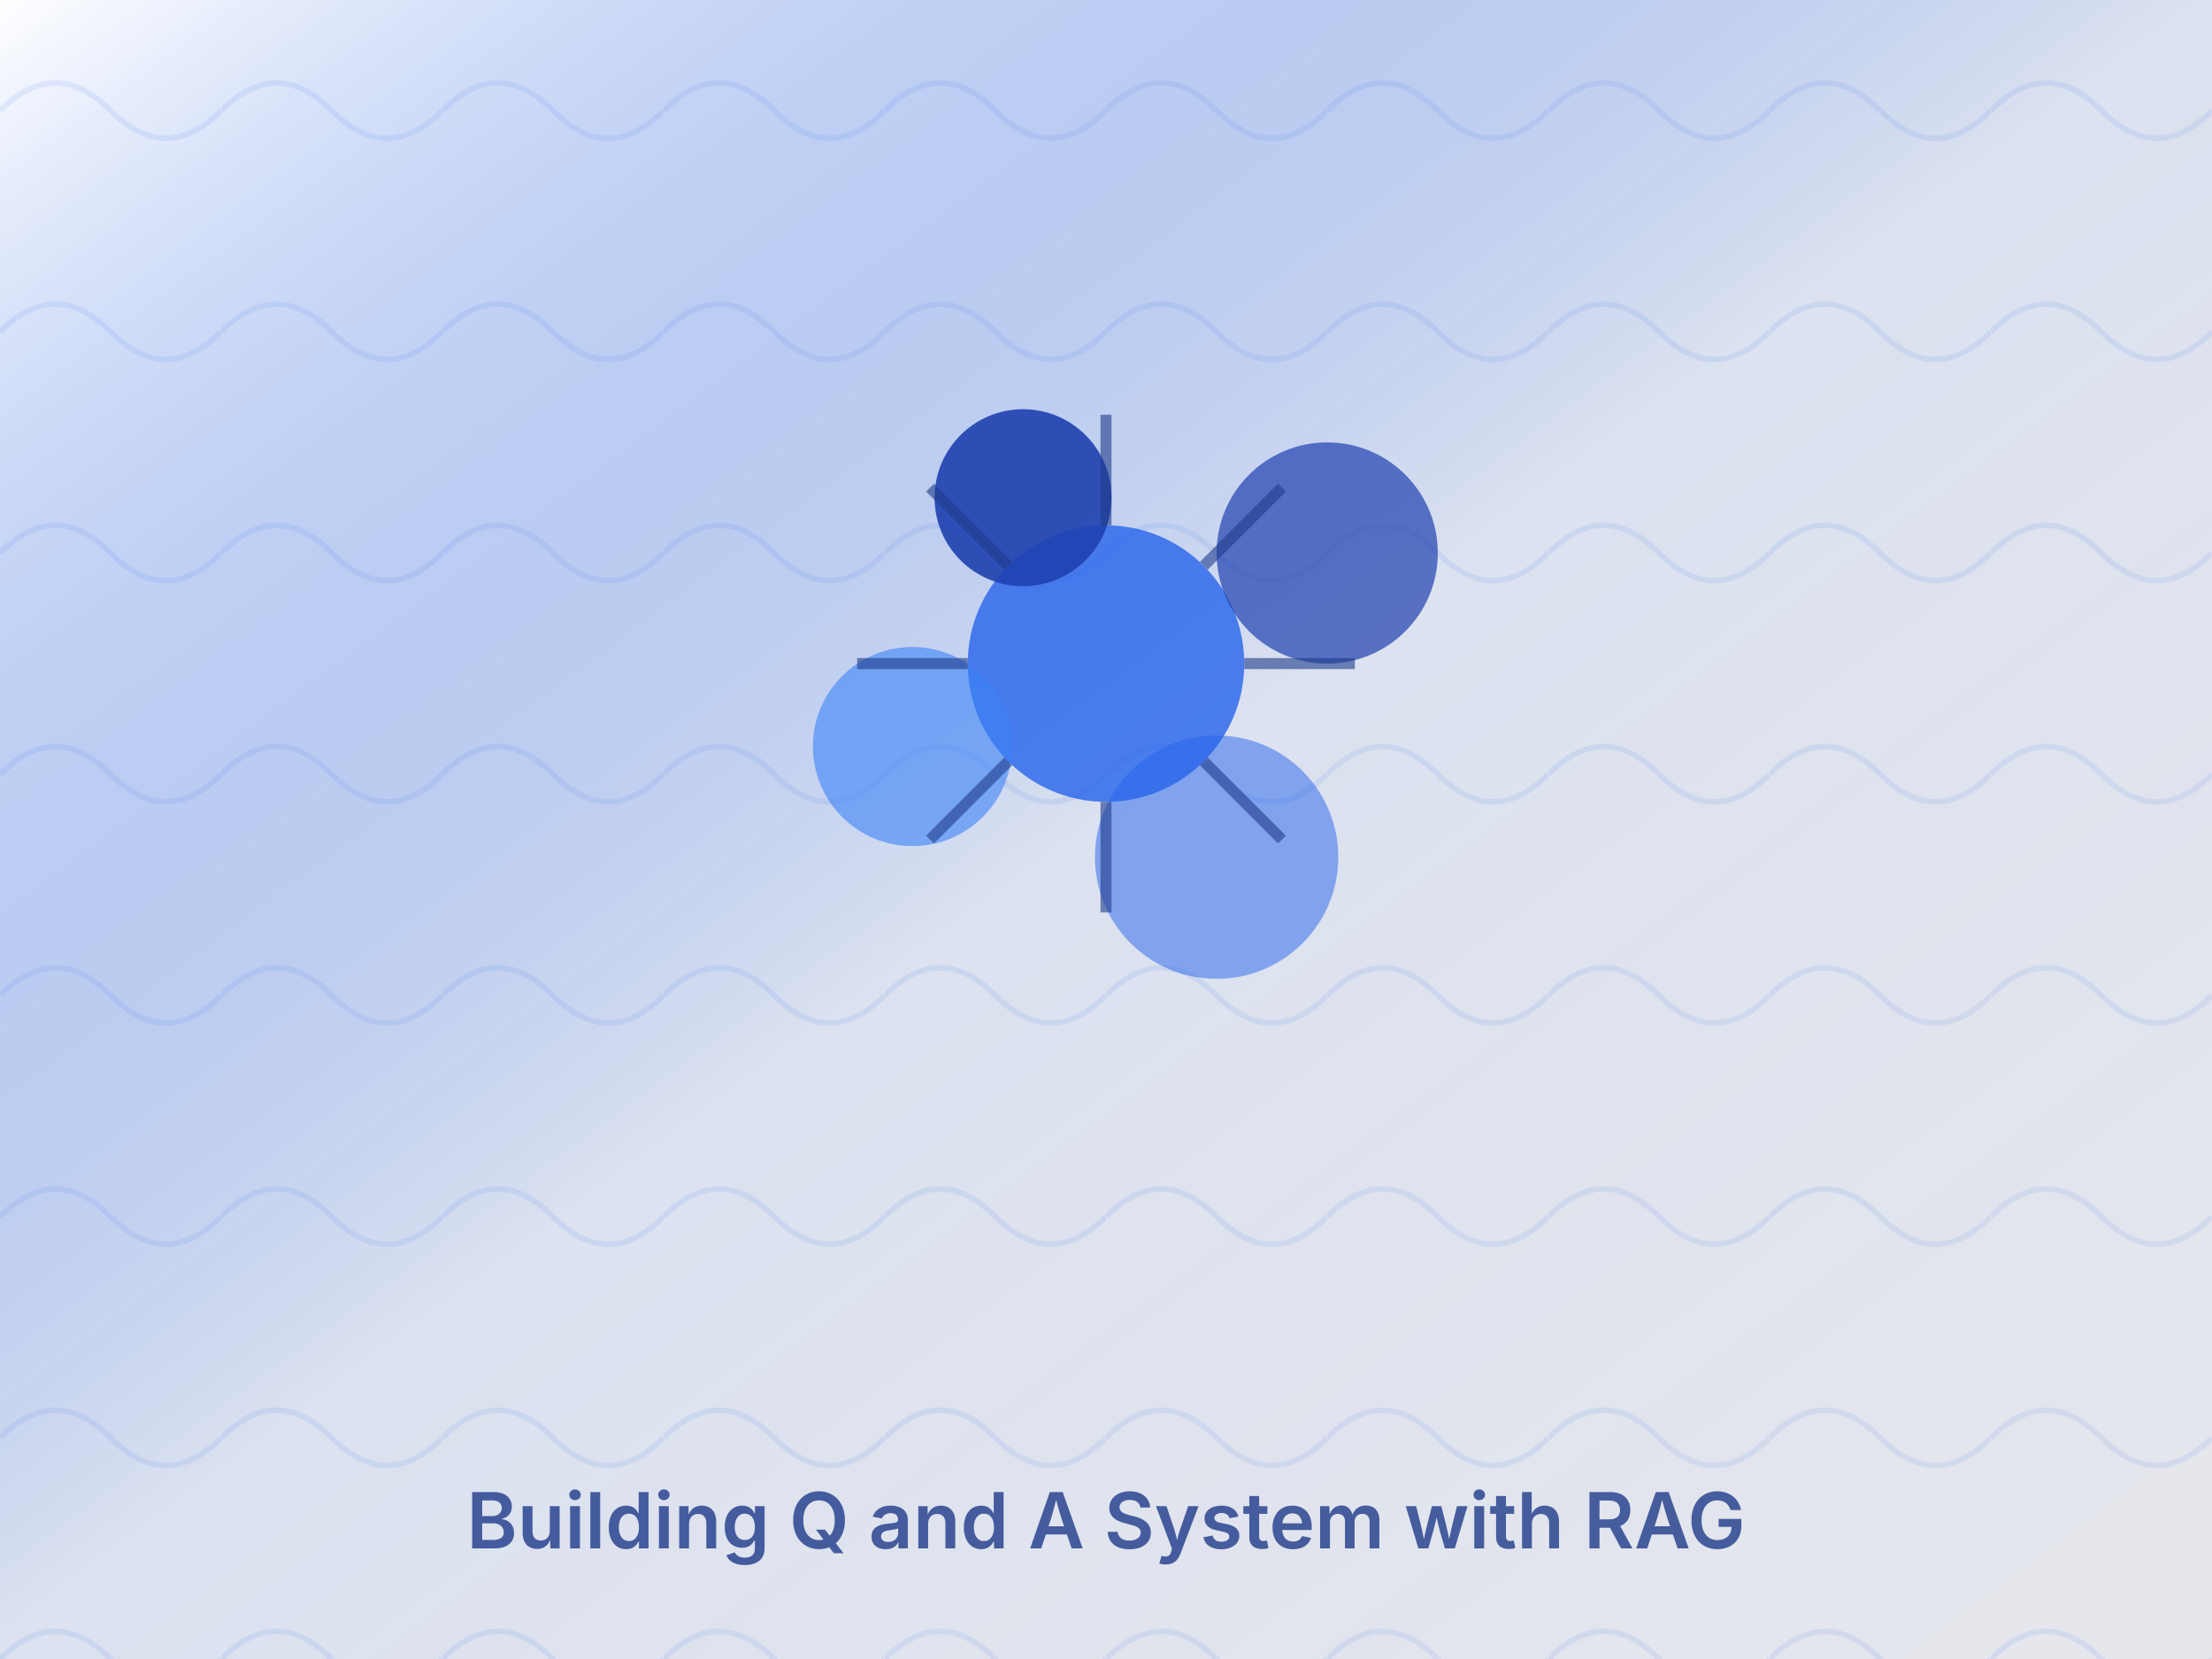
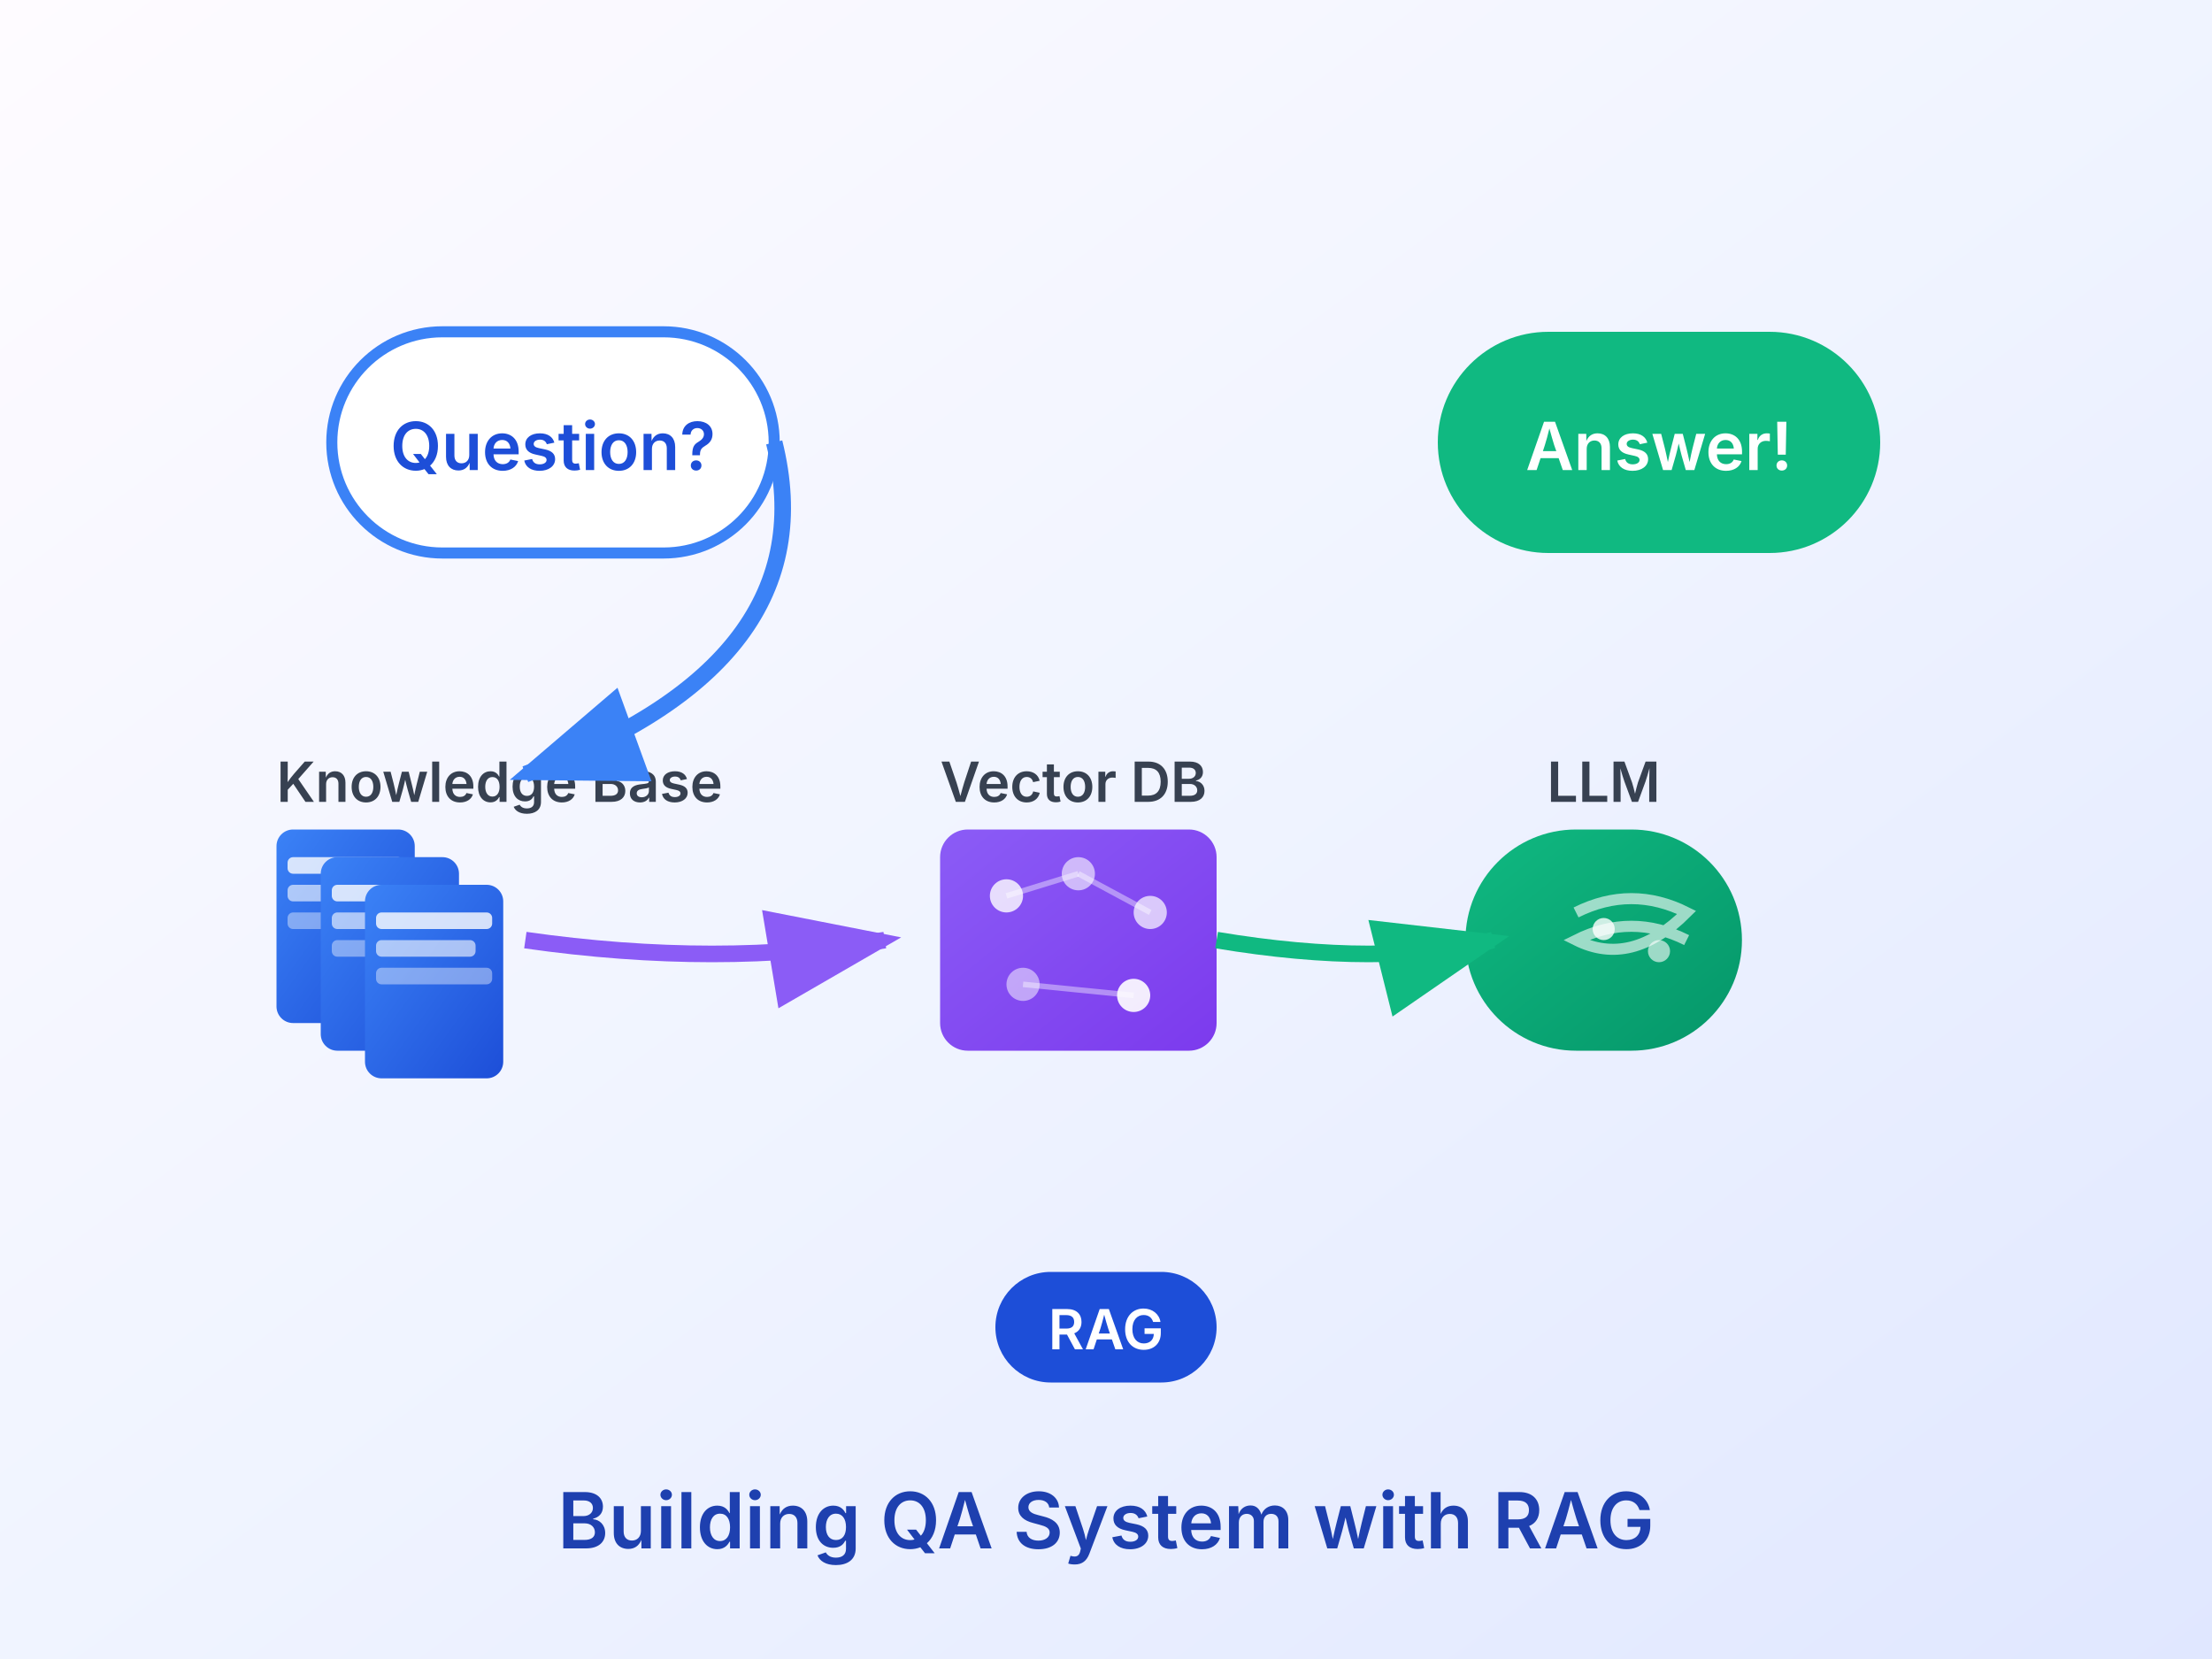
<svg xmlns="http://www.w3.org/2000/svg" width="400" height="300" viewBox="0 0 400 300">
  <defs>
-     <pattern id="waves" x="0" y="0" width="40" height="40" patternUnits="userSpaceOnUse">
-       <path d="M0,20 Q10,10 20,20 Q30,30 40,20" fill="none" stroke="#2563eb" stroke-width="1" opacity="0.1" />
-     </pattern>
-     <linearGradient id="oceanGradient" x1="0%" y1="0%" x2="100%" y2="100%">
-       <stop offset="0%" stop-color="#ffffff" />
-       <stop offset="50%" stop-color="#2563eb" stop-opacity="0.1" />
-       <stop offset="100%" stop-color="#1e40af" stop-opacity="0.05" />
+     <linearGradient id="ragBg" x1="0%" y1="0%" x2="100%" y2="100%">
+       <stop offset="0%" stop-color="#fefbff" />
+       <stop offset="50%" stop-color="#f0f4ff" />
+       <stop offset="100%" stop-color="#e0e7ff" />
+     </linearGradient>
+     <linearGradient id="documentGradient" x1="0%" y1="0%" x2="100%" y2="100%">
+       <stop offset="0%" stop-color="#3b82f6" />
+       <stop offset="100%" stop-color="#1d4ed8" />
+     </linearGradient>
+     <linearGradient id="vectorGradient" x1="0%" y1="0%" x2="100%" y2="100%">
+       <stop offset="0%" stop-color="#8b5cf6" />
+       <stop offset="100%" stop-color="#7c3aed" />
+     </linearGradient>
+     <linearGradient id="llmGradient" x1="0%" y1="0%" x2="100%" y2="100%">
+       <stop offset="0%" stop-color="#10b981" />
+       <stop offset="100%" stop-color="#059669" />
    </linearGradient>
  </defs>
-   <rect width="400" height="300" fill="url(#oceanGradient)" />
-   <rect width="400" height="300" fill="url(#waves)" />
-   <g transform="translate(200, 120)">
-     <circle cx="0" cy="0" r="25" fill="#2563eb" opacity="0.8" />
-     <circle cx="40" cy="-20" r="20" fill="#1e40af" opacity="0.7" />
-     <circle cx="-35" cy="15" r="18" fill="#3b82f6" opacity="0.6" />
-     <circle cx="20" cy="35" r="22" fill="#2563eb" opacity="0.5" />
-     <circle cx="-15" cy="-30" r="16" fill="#1e40af" opacity="0.9" />
-     <line x1="-17.68" y1="-17.68" x2="-31.82" y2="-31.82" stroke="#1e3a8a" stroke-width="2" opacity="0.6" />
-     <line x1="0" y1="-25" x2="0" y2="-45" stroke="#1e3a8a" stroke-width="2" opacity="0.6" />
-     <line x1="17.68" y1="-17.68" x2="31.82" y2="-31.82" stroke="#1e3a8a" stroke-width="2" opacity="0.6" />
-     <line x1="25" y1="0" x2="45" y2="0" stroke="#1e3a8a" stroke-width="2" opacity="0.6" />
-     <line x1="17.68" y1="17.68" x2="31.82" y2="31.82" stroke="#1e3a8a" stroke-width="2" opacity="0.6" />
-     <line x1="0" y1="25" x2="0" y2="45" stroke="#1e3a8a" stroke-width="2" opacity="0.6" />
-     <line x1="-17.68" y1="17.68" x2="-31.82" y2="31.82" stroke="#1e3a8a" stroke-width="2" opacity="0.6" />
-     <line x1="-25" y1="0" x2="-45" y2="0" stroke="#1e3a8a" stroke-width="2" opacity="0.6" />
+   <rect width="400" height="300" fill="url(#ragBg)" />
+   <g transform="translate(60, 60)">
+     <rect x="0" y="0" width="80" height="40" fill="#ffffff" stroke="#3b82f6" stroke-width="2" rx="20" />
+     <text x="40" y="25" text-anchor="middle" fill="#1d4ed8" font-family="Inter, sans-serif" font-size="12" font-weight="600">Question?</text>
  </g>
-   <text x="200" y="280" text-anchor="middle" fill="#1e3a8a" font-family="Inter, sans-serif" font-size="14" font-weight="600" opacity="0.8">
-         Building Q and A System with RAG
+   <g transform="translate(50, 150)">
+     <text x="0" y="-5" fill="#374151" font-family="Inter, sans-serif" font-size="10" font-weight="600">Knowledge Base</text>
+     <rect x="0" y="0" width="25" height="35" fill="url(#documentGradient)" rx="3" />
+     <rect x="2" y="5" width="21" height="3" fill="#ffffff" opacity="0.8" rx="1" />
+     <rect x="2" y="10" width="18" height="3" fill="#ffffff" opacity="0.6" rx="1" />
+     <rect x="2" y="15" width="21" height="3" fill="#ffffff" opacity="0.4" rx="1" />
+     <rect x="8" y="5" width="25" height="35" fill="url(#documentGradient)" rx="3" />
+     <rect x="10" y="10" width="21" height="3" fill="#ffffff" opacity="0.8" rx="1" />
+     <rect x="10" y="15" width="18" height="3" fill="#ffffff" opacity="0.6" rx="1" />
+     <rect x="10" y="20" width="21" height="3" fill="#ffffff" opacity="0.4" rx="1" />
+     <rect x="16" y="10" width="25" height="35" fill="url(#documentGradient)" rx="3" />
+     <rect x="18" y="15" width="21" height="3" fill="#ffffff" opacity="0.8" rx="1" />
+     <rect x="18" y="20" width="18" height="3" fill="#ffffff" opacity="0.6" rx="1" />
+     <rect x="18" y="25" width="21" height="3" fill="#ffffff" opacity="0.4" rx="1" />
+   </g>
+   <g transform="translate(170, 150)">
+     <text x="0" y="-5" fill="#374151" font-family="Inter, sans-serif" font-size="10" font-weight="600">Vector DB</text>
+     <rect x="0" y="0" width="50" height="40" fill="url(#vectorGradient)" rx="5" />
+     <circle cx="12" cy="12" r="3" fill="#ffffff" opacity="0.8" />
+     <circle cx="25" cy="8" r="3" fill="#ffffff" opacity="0.6" />
+     <circle cx="38" cy="15" r="3" fill="#ffffff" opacity="0.7" />
+     <circle cx="15" cy="28" r="3" fill="#ffffff" opacity="0.5" />
+     <circle cx="35" cy="30" r="3" fill="#ffffff" opacity="0.9" />
+     <line x1="12" y1="12" x2="25" y2="8" stroke="#ffffff" stroke-width="1" opacity="0.4" />
+     <line x1="25" y1="8" x2="38" y2="15" stroke="#ffffff" stroke-width="1" opacity="0.4" />
+     <line x1="15" y1="28" x2="35" y2="30" stroke="#ffffff" stroke-width="1" opacity="0.4" />
+   </g>
+   <g transform="translate(280, 150)">
+     <text x="10" y="-5" text-anchor="middle" fill="#374151" font-family="Inter, sans-serif" font-size="10" font-weight="600">LLM</text>
+     <rect x="-15" y="0" width="50" height="40" fill="url(#llmGradient)" rx="20" />
+     <path d="M5,15 Q15,10 25,15 Q15,25 5,20 Q15,15 25,20" fill="none" stroke="#ffffff" stroke-width="2" opacity="0.6" />
+     <circle cx="10" cy="18" r="2" fill="#ffffff" opacity="0.8" />
+     <circle cx="20" cy="22" r="2" fill="#ffffff" opacity="0.6" />
+   </g>
+   <path d="M140 80 Q150 120 95 140" fill="none" stroke="#3b82f6" stroke-width="3" marker-end="url(#arrow1)" />
+   <path d="M95 170 Q130 175 160 170" fill="none" stroke="#8b5cf6" stroke-width="3" marker-end="url(#arrow2)" />
+   <path d="M220 170 Q250 175 270 170" fill="none" stroke="#10b981" stroke-width="3" marker-end="url(#arrow3)" />
+   <g transform="translate(260, 60)">
+     <rect x="0" y="0" width="80" height="40" fill="#10b981" rx="20" />
+     <text x="40" y="25" text-anchor="middle" fill="white" font-family="Inter, sans-serif" font-size="12" font-weight="600">Answer!</text>
+   </g>
+   <g transform="translate(200, 240)">
+     <rect x="-20" y="-10" width="40" height="20" fill="#1d4ed8" rx="10" />
+     <text x="0" y="4" text-anchor="middle" fill="white" font-family="Inter, sans-serif" font-size="10" font-weight="600">RAG</text>
+   </g>
+   <defs>
+     <marker id="arrow1" markerWidth="8" markerHeight="6" refX="7" refY="3" orient="auto">
+       <polygon points="0 0, 8 3, 0 6" fill="#3b82f6" />
+     </marker>
+     <marker id="arrow2" markerWidth="8" markerHeight="6" refX="7" refY="3" orient="auto">
+       <polygon points="0 0, 8 3, 0 6" fill="#8b5cf6" />
+     </marker>
+     <marker id="arrow3" markerWidth="8" markerHeight="6" refX="7" refY="3" orient="auto">
+       <polygon points="0 0, 8 3, 0 6" fill="#10b981" />
+     </marker>
+   </defs>
+   <text x="200" y="280" text-anchor="middle" fill="#1e40af" font-family="Inter, sans-serif" font-size="14" font-weight="600">
+         Building QA System with RAG
    </text>
</svg>
